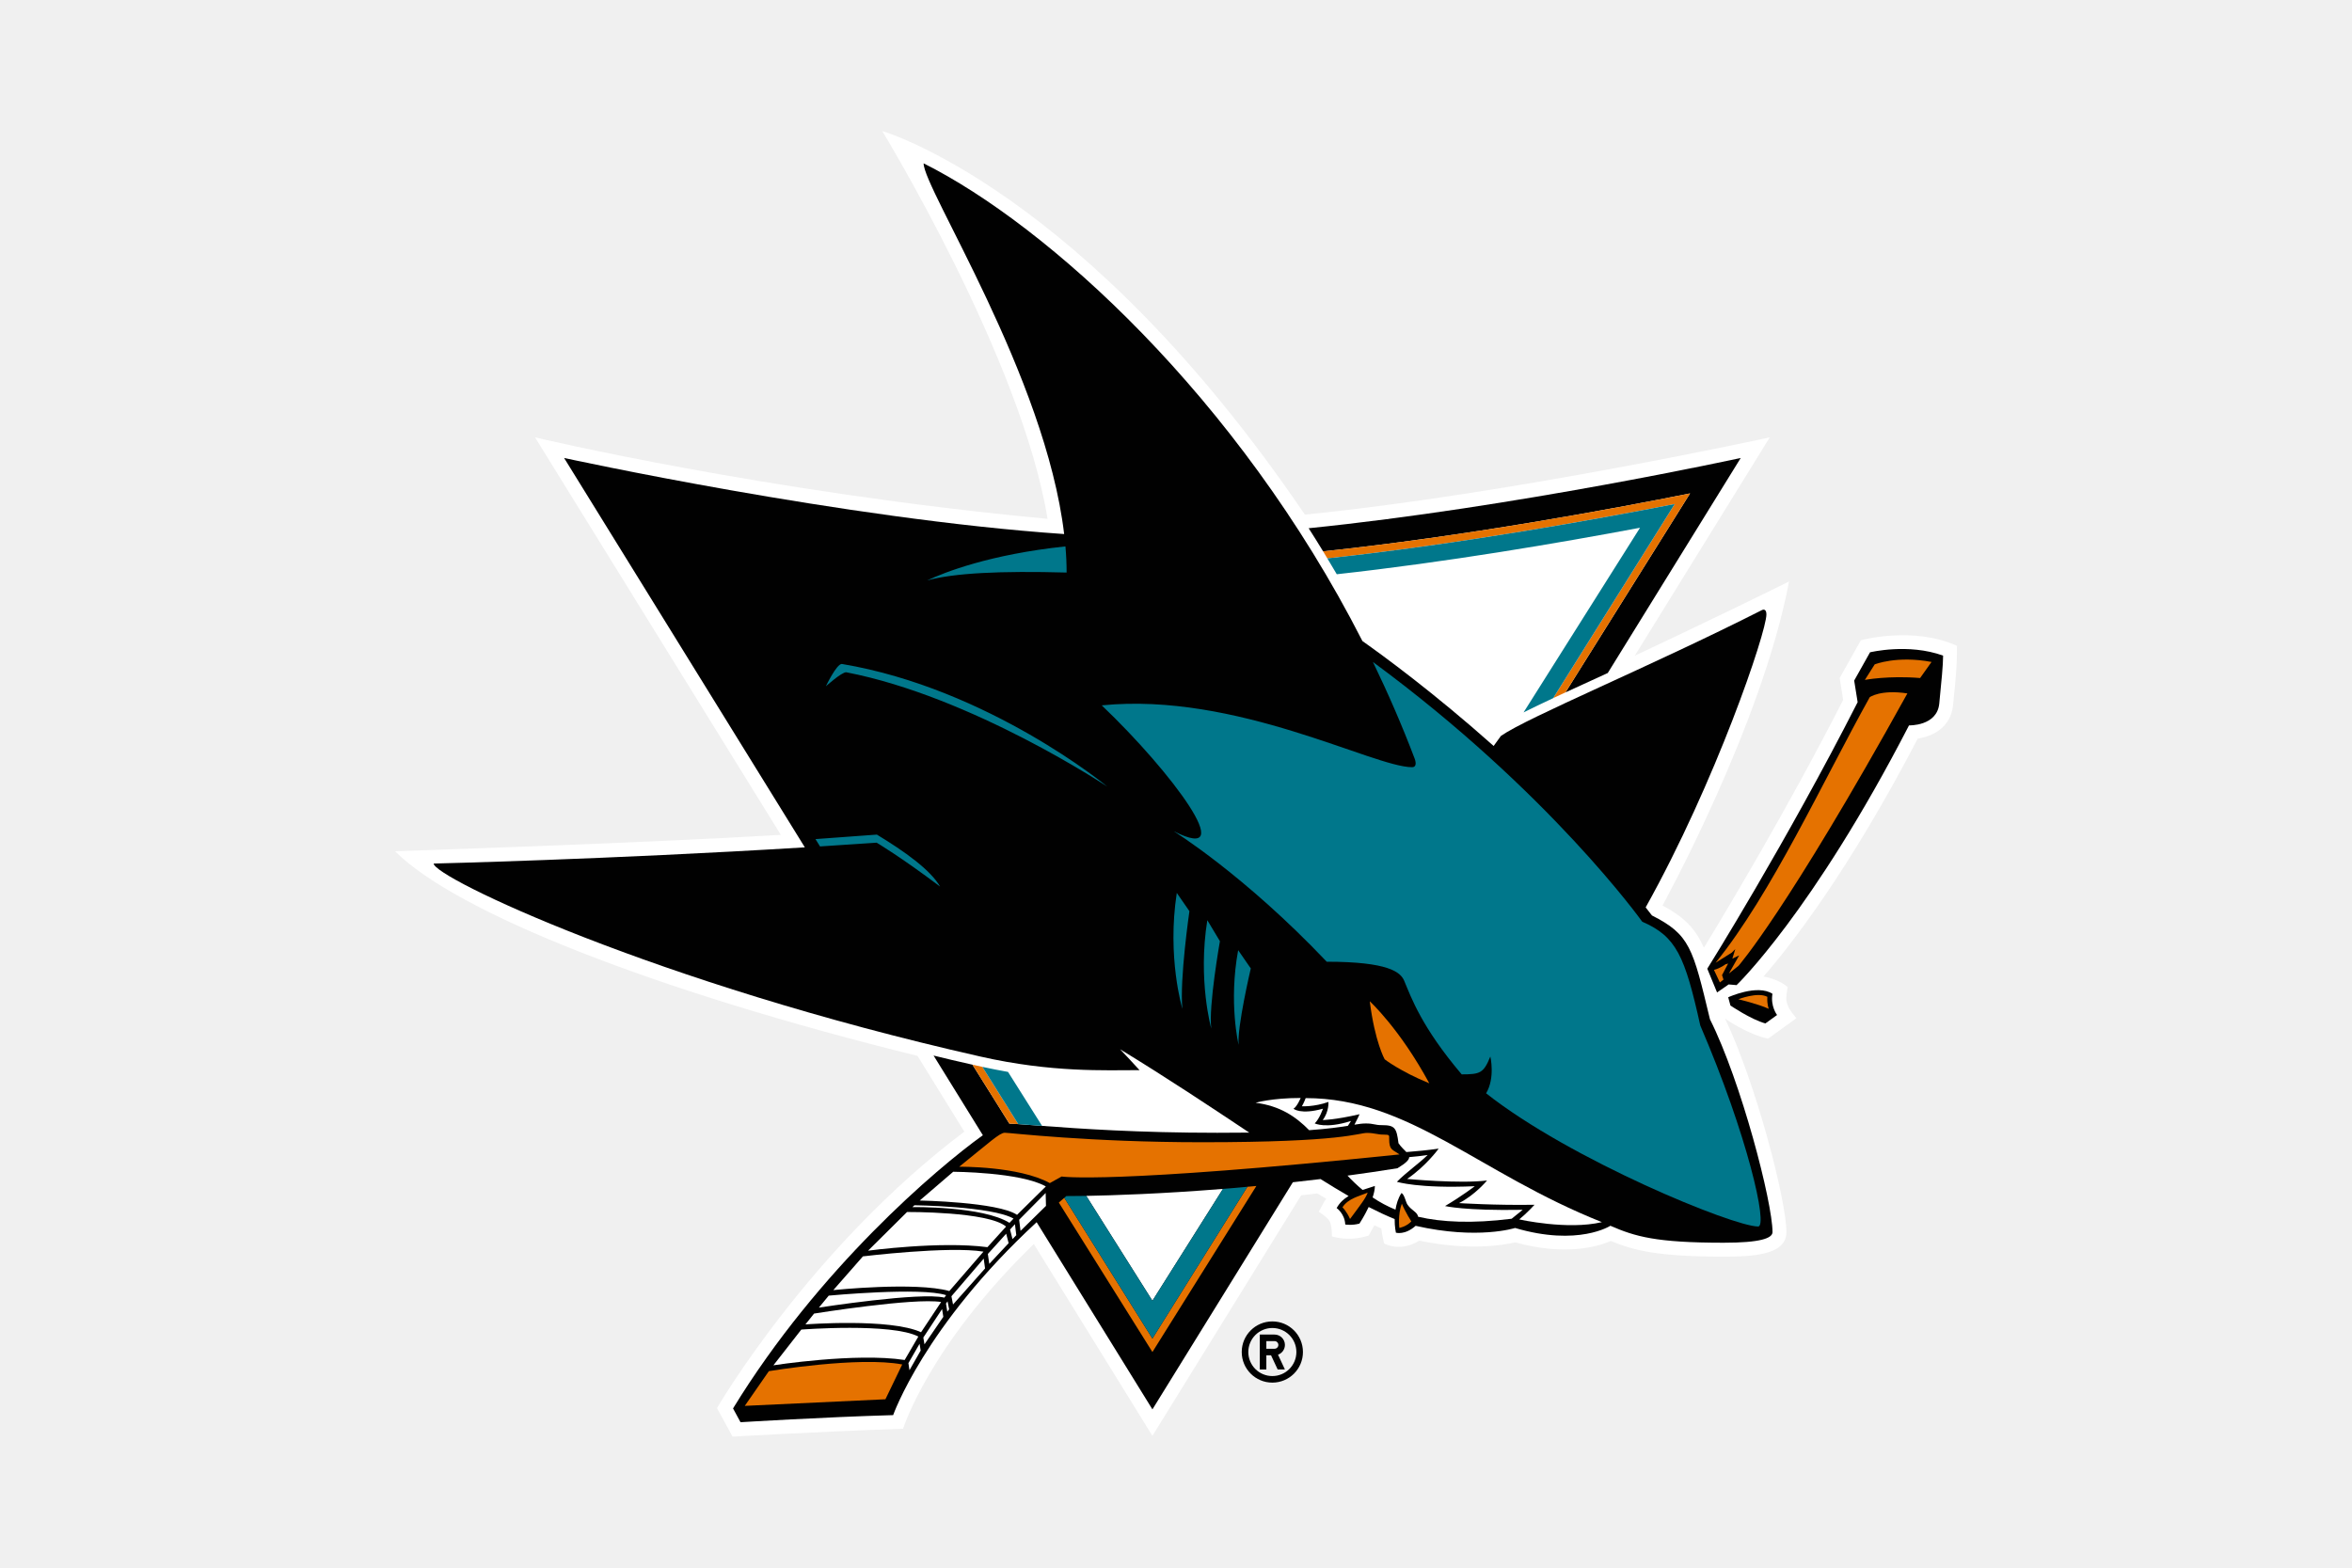
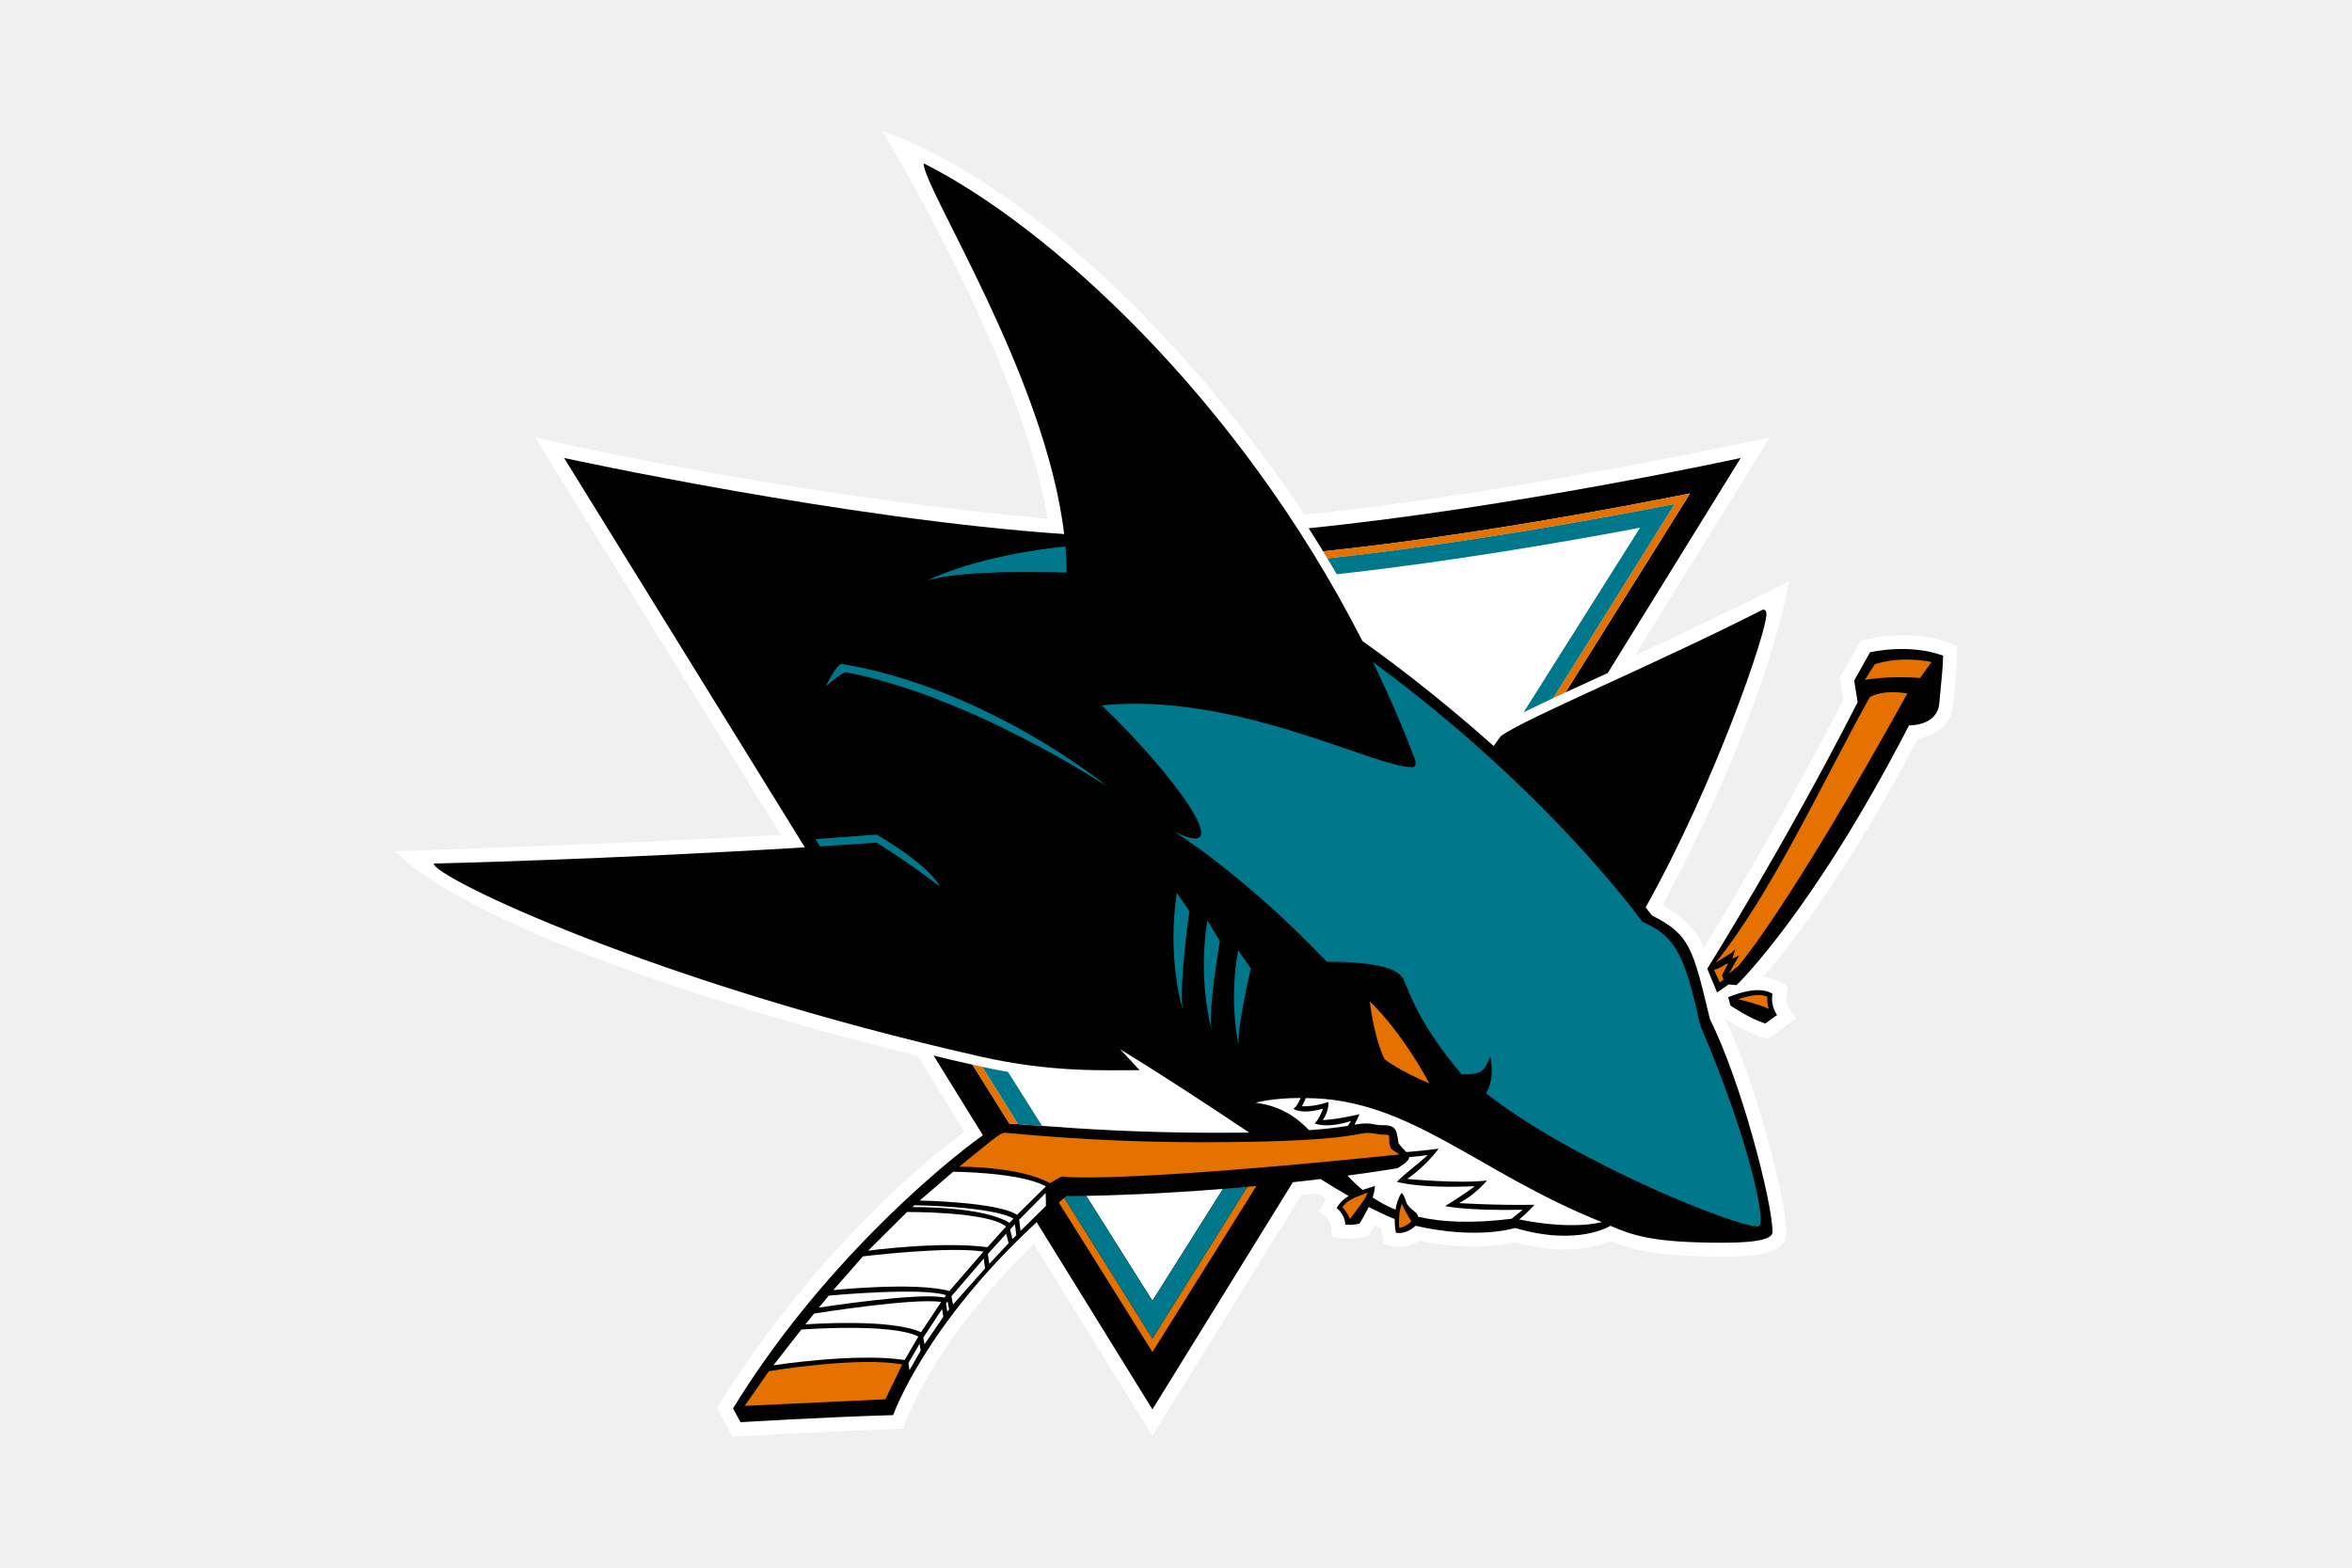
<svg xmlns="http://www.w3.org/2000/svg" viewBox="0 0 960 640">
-   <path fill="#010101" d="M519.326 539.463c-6.897 0-12.497 5.591-12.497 12.494 0 6.893 5.6 12.492 12.497 12.492s12.488-5.599 12.488-12.492c0-6.903-5.591-12.494-12.488-12.494m0 22.306a9.804 9.804 0 0 1-9.813-9.812 9.8 9.8 0 0 1 9.813-9.807c5.421 0 9.81 4.385 9.81 9.807s-4.389 9.812-9.81 9.812m5.133-12.709a4.235 4.235 0 0 0-4.239-4.232h-6.02v14.26h2.676v-5.791h1.921l2.703 5.791h2.959l-2.822-6.039a4.24 4.24 0 0 0 2.822-3.989m-4.239 1.559h-3.344v-3.12h3.344c.859 0 1.563.699 1.563 1.562a1.56 1.56 0 0 1-1.563 1.558" />
  <path fill="#fff" d="m759.543 261.372-8.658 15.413 1.427 8.956c-22.91 44.87-47.897 86.513-56.847 101.167-3.469-7.866-8.043-12.513-16.894-17.247 0 0 40.655-73.767 51.649-132.269-30.75 15.229-62.96 30.293-62.96 30.293l55.094-89.131s-105.943 23.175-189.756 31.536C442.246 76.979 360.095 53.5 360.095 53.5s56.9 93.172 67.479 158.318c-115.225-10.817-209.192-33.264-209.192-33.264l100.325 162.279c-58.705 3.484-157.472 6.679-157.472 6.679 25.176 25.173 106.158 57.084 213.258 83.544l19.11 30.929c-62.988 47.478-100.957 112.85-100.957 112.85l6.364 11.665s31.261-1.869 69.606-3.235c0 0 10.437-33.695 53.349-75.398l48.411 78.313 60.711-98.2 6.61-.766 3.669 2.203c-1.004 1.002-1.68 2.938-3.123 5.242 5.037 3.425 5.182 3.995 5.423 10.092 0 0 6.706 2.362 14.992-.357l2.307-4.161 2.823 1.276c.353 2.95 1.172 6.162 1.172 6.162 7.723 3.633 14.26-1.193 14.26-1.193 20.617 4.239 34.564 1.822 39.185.7 20.4 5.616 33.607 1.817 39.08-.558 9.379 3.877 19.096 6.394 46.02 6.394 12.414 0 25.64-.766 25.64-10.027 0-13.001-12.427-60.729-25.033-87.14 0 0 9.255 6.513 17.56 8.174l11.528-8.341c-5.236-6.155-4.241-7.954-3.541-12.723-4.111-3.484-9.866-4.292-9.866-4.292 11.27-12.938 34.814-43.119 62.959-97.137 5.918-.896 13.5-4.372 14.41-13.692 1.003-10.148 1.603-14.523 1.603-24.166-17.818-8.16-39.222-2.299-39.222-2.299z" />
  <path fill="#010101" d="m689.817 201.435-50.854 81.235a2752 2752 0 0 1 17.27-7.921l54.27-87.787s-92.32 20.166-176.354 28.686c2 3.117 3.956 6.255 5.895 9.436 57.701-6.09 117.905-17.268 149.773-23.649" />
  <path fill="#010101" d="M697.944 416.114c-7.023-29.206-8.168-34.539-23.677-42.384l-2.57-3.292c28.59-51.196 49.286-112.289 49.286-119.601 0-1.772-.819-2.297-1.884-1.744-45.485 23.059-95.437 43.632-106.484 51.349l-2.963 4.094c-24.458-21.794-45.44-37.118-53.558-42.829-50.848-99.77-128.855-169.9-179.11-195.02 0 10.419 49.742 86.993 57.364 151.338-89.978-6.133-204.105-31.063-204.105-31.063l98.265 158.964c-80.7 4.945-151.497 6.615-151.497 6.615 0 5.611 90.117 48.703 223.166 78.793 29.095 6.596 50.769 5.55 64.939 5.55a546 546 0 0 0-7.929-8.524c19.288 11.76 36.877 23.484 52.716 34.021-3.974.054-8.305.072-13.078.072-31.991 0-56.176-1.668-71.486-2.82-3.793-.292-7.061-.535-9.739-.725-1.359-.083-2.555-.148-3.618-.208l-15.052-24.042c-6.069-1.34-11.872-2.755-15.877-3.733l20.113 32.519c-18.786 13.511-67.025 54.461-101.966 111.538l3.054 5.634s33.76-2.095 62.299-2.902c0 0 12.799-36.509 58.569-78.752l47.254 76.407 57.322-92.726a871 871 0 0 0 11.299-1.3c3.969 2.486 7.798 4.82 11.446 6.921-1.959 1.169-3.607 2.672-4.874 4.922 0 0 3.3 2.261 3.514 6.713 0 0 2.834.457 5.794-.379 0 0 2.018-3.064 3.767-6.762 3.758 1.918 7.292 3.585 10.605 4.909-.03 3.2.508 5.569.508 5.569s3.66 1.116 8.055-2.802c25.408 5.788 40.591.879 40.591.879 25.787 7.634 38.898-.903 38.898-.903 10.1 4.393 18.545 6.928 46.205 6.928 15.011 0 19.968-1.823 19.968-4.351 0-12.064-12.772-61.466-25.53-86.874zM470.375 531.025l-27.01-42.813c10.48-.191 30.441-.814 55.808-2.856z" />
  <path fill="#010101" d="m705.388 407.131.917 3.367s8.276 5.646 14.254 7.313l4.775-3.443s-2.748-3.514-1.885-8.665c-6.212-4.028-18.061 1.428-18.061 1.428m57.892-140.829-6.471 11.534 1.41 8.825c-29.037 57.117-61.367 108.811-61.367 108.811l3.992 9.696 4.728-3.279 3.23.282s30.952-29.602 70.387-106.039c0 0 11.41.383 12.345-8.869.923-9.356 1.568-15.859 1.568-19.605-14.203-5.162-29.822-1.357-29.822-1.357z" />
  <path fill="#e57200" d="M434.407 489.001c-.771.641-1.473 1.294-2.229 1.947l38.197 61.008 42.428-67.788c-1.223.125-2.464.232-3.675.333l-38.753 61.958zM683.56 205.756l-49.605 79.254c1.645-.772 3.307-1.534 5.008-2.339l50.854-81.236c-31.867 6.381-92.071 17.559-149.773 23.65.577.949 1.144 1.909 1.72 2.861 54.315-5.854 110.438-16.055 141.796-22.19M415.601 458.909l-14.637-23.366c-1.338-.291-2.692-.576-4.033-.884l15.051 24.042c1.063.059 2.259.124 3.619.208m135.432 38.735c3.915-5.284 6.572-8.655 7.201-10.774-3.455 1.501-7.88 2.326-10.291 5.996 0 0 1.761 1.715 3.09 4.778m20.124 3.627s2.613-.339 4.898-2.63c0 0-2.425-3.751-3.873-7.242-1.722 4.387-1.024 9.872-1.024 9.872zm-12.068-92.501c2.09 16.634 6.084 23.687 6.084 23.687s6.27 4.908 18.207 9.794c-12.056-22.303-24.291-33.481-24.291-33.481M428.5 482.993l4.803-2.689s19.724 3.181 137.918-9.011c-2.815-2.049-4.21-1.645-4.21-6.346 0-1.503.255-1.752-2.321-1.752-2.571 0-3.675-.683-6.717-.683-3.79 0-9.444 3.8-67.358 3.8-46.08 0-78.369-3.871-80.5-3.871-2.104 0-6.254 3.948-18.596 13.873 0 0 24.269-.314 36.981 6.68zm-60.245 74.039c-17.759-3.396-54.434 2.736-54.434 2.736l-9.828 14.17 57.405-2.694zm394.904-272.405c-19.193 34.467-40.071 80.153-62.911 108.414l6.583-4.126 1.442-1.428-1.19 3.876 2.79-1.326-4.197 7.396 3.91-3.137s19.536-21.97 68.942-111.215c-10.988-1.666-15.369 1.546-15.369 1.546m2.018-13.389-4.004 6.333s9.673-1.845 22.546-.769l4.66-6.565c-14.179-2.675-23.202 1-23.202 1z" />
  <path fill="#e57200" d="M704.234 393.694s-1.826 1.481-4.664 2.271l2.41 5.105 1.488-1.149-.594-1.837 2.482-4.729zm17.135 13.247c-4.016-2.089-11.837 1.005-11.837 1.005s7.937 1.858 12.421 3.9c0 0-.795-1.828-.584-4.905" />
  <path fill="#00778b" d="M415.601 458.91c2.677.189 5.945.433 9.738.724l-13.897-22.03c-3.236-.558-6.815-1.288-10.478-2.06zm27.764 29.302c-5.251.083-8.135.077-8.135.077-.292.237-.544.481-.823.712l35.969 57.459 38.752-61.958c-3.407.32-6.714.616-9.955.854l-28.798 45.669zm226.033-272.764-47.534 75.389c3.576-1.787 7.681-3.752 12.092-5.826l49.604-79.254c-31.359 6.135-87.481 16.336-141.796 22.19a362 362 0 0 1 3.856 6.485c44.632-4.918 90.354-12.692 123.779-18.984zm-234.044 18.293c0-3.514-.16-7.067-.478-10.677-30.917 3.272-49.344 10.573-56.423 13.888 10.849-3.024 30.098-3.951 56.901-3.211m234.948 142.541s-37.607-52.785-109.925-106.041c6.145 12.709 11.864 25.838 17.01 39.397.73 1.905.622 3.568-1.002 3.568-15.84 0-71.76-30.756-126.692-25.246 28.53 27.169 56.894 65.293 29.392 51.393 0 0 28.717 17.722 62.444 53.264 25.126 0 30.122 4.239 31.599 7.752 2.862 6.783 7.026 18.832 23.476 38.232 7.55 0 8.932-.493 11.697-7.278 0 0 2.057 8.661-1.724 15.014 34.286 27.088 100.859 54.377 111.037 54.377 4.097 0-4.34-37.257-23.62-82.059-6.3-28.378-9.775-36.332-23.692-42.373Zm-312.501-32.263s9.807 5.769 25.909 17.922c-3.953-6.842-14.383-14.289-25.802-21.22l-25.058 1.837 1.849 2.991c7.655-.488 15.357-1.008 23.102-1.531zm147.572 43.887c-3.968 21.441.184 38.651.184 38.651-.679-7.166 4.97-31.198 4.97-31.198zm-12.59-12.24c-3.951 24.603 1.615 44.23 1.615 44.23-1.188-9.041 3.528-35.664 3.528-35.664zm-12.458-11.132c-4.075 26.296 2.277 47.294 2.277 47.294-1.182-11.963 2.876-39.838 2.876-39.838zm-28.343-43.392s-48.355-40.014-108.384-50.091c-2.17 0-6.51 9.124-6.51 9.124s6.356-5.731 8.288-5.731c51.406 9.895 106.606 46.698 106.606 46.698" />
  <path fill="#fff" d="M589.818 492.361c7.003-4.149 12.134-8.096 12.134-8.096-23.093 1.008-31.796-1.806-31.796-1.806 4.133-4.125 9.295-7.681 12.563-10.946-2.488.392-5.044.665-7.54.878-.03 1.123-1.262 2.399-4.784 4.536a788 788 0 0 1-20.404 3.01c1.897 2.018 3.921 3.983 6.168 5.848 1.564-.512 3.232-1.016 5.014-1.621 0 1.412-.377 3.045-.918 4.678a51 51 0 0 0 9.332 4.992c.362-2.262 1.042-4.625 2.413-6.762 1.17.327 1.805 3.746 2.461 4.684 1.713 2.506 3.963 2.915 4.381 4.98 9.682 2.227 21.965 2.844 38.162.808l4.494-3.644c-23.698.427-31.68-1.538-31.68-1.538zm-38.381-34.733c-10.356 3.306-14.806.991-14.806.991 2.03-2.024 3.343-5.996 3.343-5.996-9.166 2.559-12.009.012-12.009.012 1.454-.878 2.923-4.393 2.923-4.393-11.897 0-18.397 1.96-18.397 1.96 9.881 1.241 16.355 5.58 21.855 11.189 7.75-.552 12.493-1.246 15.815-1.787z" />
  <path fill="#fff" d="M531.387 451.627s5.019.302 10.834-1.77c0 0 .308 3.895-2.325 7.391 0 0 4.919-.035 15.028-2.374 0 0-.872 2.018-2.093 4.273 1.829-.302 3.207-.498 4.658-.498 3.25 0 3.639.683 6.491.683 5.379 0 6.041 1.116 6.836 7.379 1.089 1.597 2.351 2.678 3.211 3.609 3.981-.308 8.567-.742 13.179-1.395 0 0-5.132 7.124-12.875 12.371 0 0 21.489 2.025 32.619.63 0 0-4.805 5.865-11.415 9.236 0 0 14.853.95 30.806.678 0 0-3.131 3.461-6.25 5.977 0 0 19.714 4.448 33.737 1.111-50.644-20.143-78.516-50.632-120.902-50.632-.628 1.787-1.539 3.331-1.539 3.331M327.07 542.792l-11.391 14.586s33.493-5.225 53.579-2.174l5.576-9.563c-10.951-5.675-47.763-2.849-47.763-2.849z" />
  <path fill="#fff" d="m332.277 536.261-3.529 4.422s34.576-2.629 47.191 3.2l8.204-12.347c-11.178-1.811-51.866 4.725-51.866 4.725m5.986-7.325-4.024 4.885s41.412-6.453 51.207-4.073l.727-.997c-10.252-3.377-47.909.184-47.909.184zm13.951-16.029-12.077 13.767s33.571-3.486 47.351.385l13.925-16.087c-14.141-2.327-49.199 1.935-49.199 1.935m18.011-18.112-15.912 15.79s29.355-3.976 48.716-1.436l7.611-8.406c-7.251-6.185-40.415-5.948-40.415-5.948" />
  <path fill="#fff" d="m373.244 492.041-.834.754s28.634-.44 39.622 6.423l1.651-1.739c-8.884-5.047-40.439-5.438-40.439-5.438m15.823-13.678-13.671 11.743s31.897.581 39.726 5.846l11.754-11.592c-10.332-5.866-37.809-5.997-37.809-5.997m-18.284 78.123.433 2.892 4.569-8.02-.445-2.774zm6.085-10.442.469 2.773 7.688-11.232-.502-3.17zm9.249-13.884.541 3.312.739-.95-.636-3.248zm2.223-2.975.65 3.372 13.075-14.716-.549-4.014zm14.871-17.263.573 4.043 7.903-8.448-.999-3.864zm9.05-9.979 1.009 3.911 1.538-1.602-.546-4.482zm3.719-3.989.564 4.535 10.385-10.187-.127-5.277z" />
</svg>
